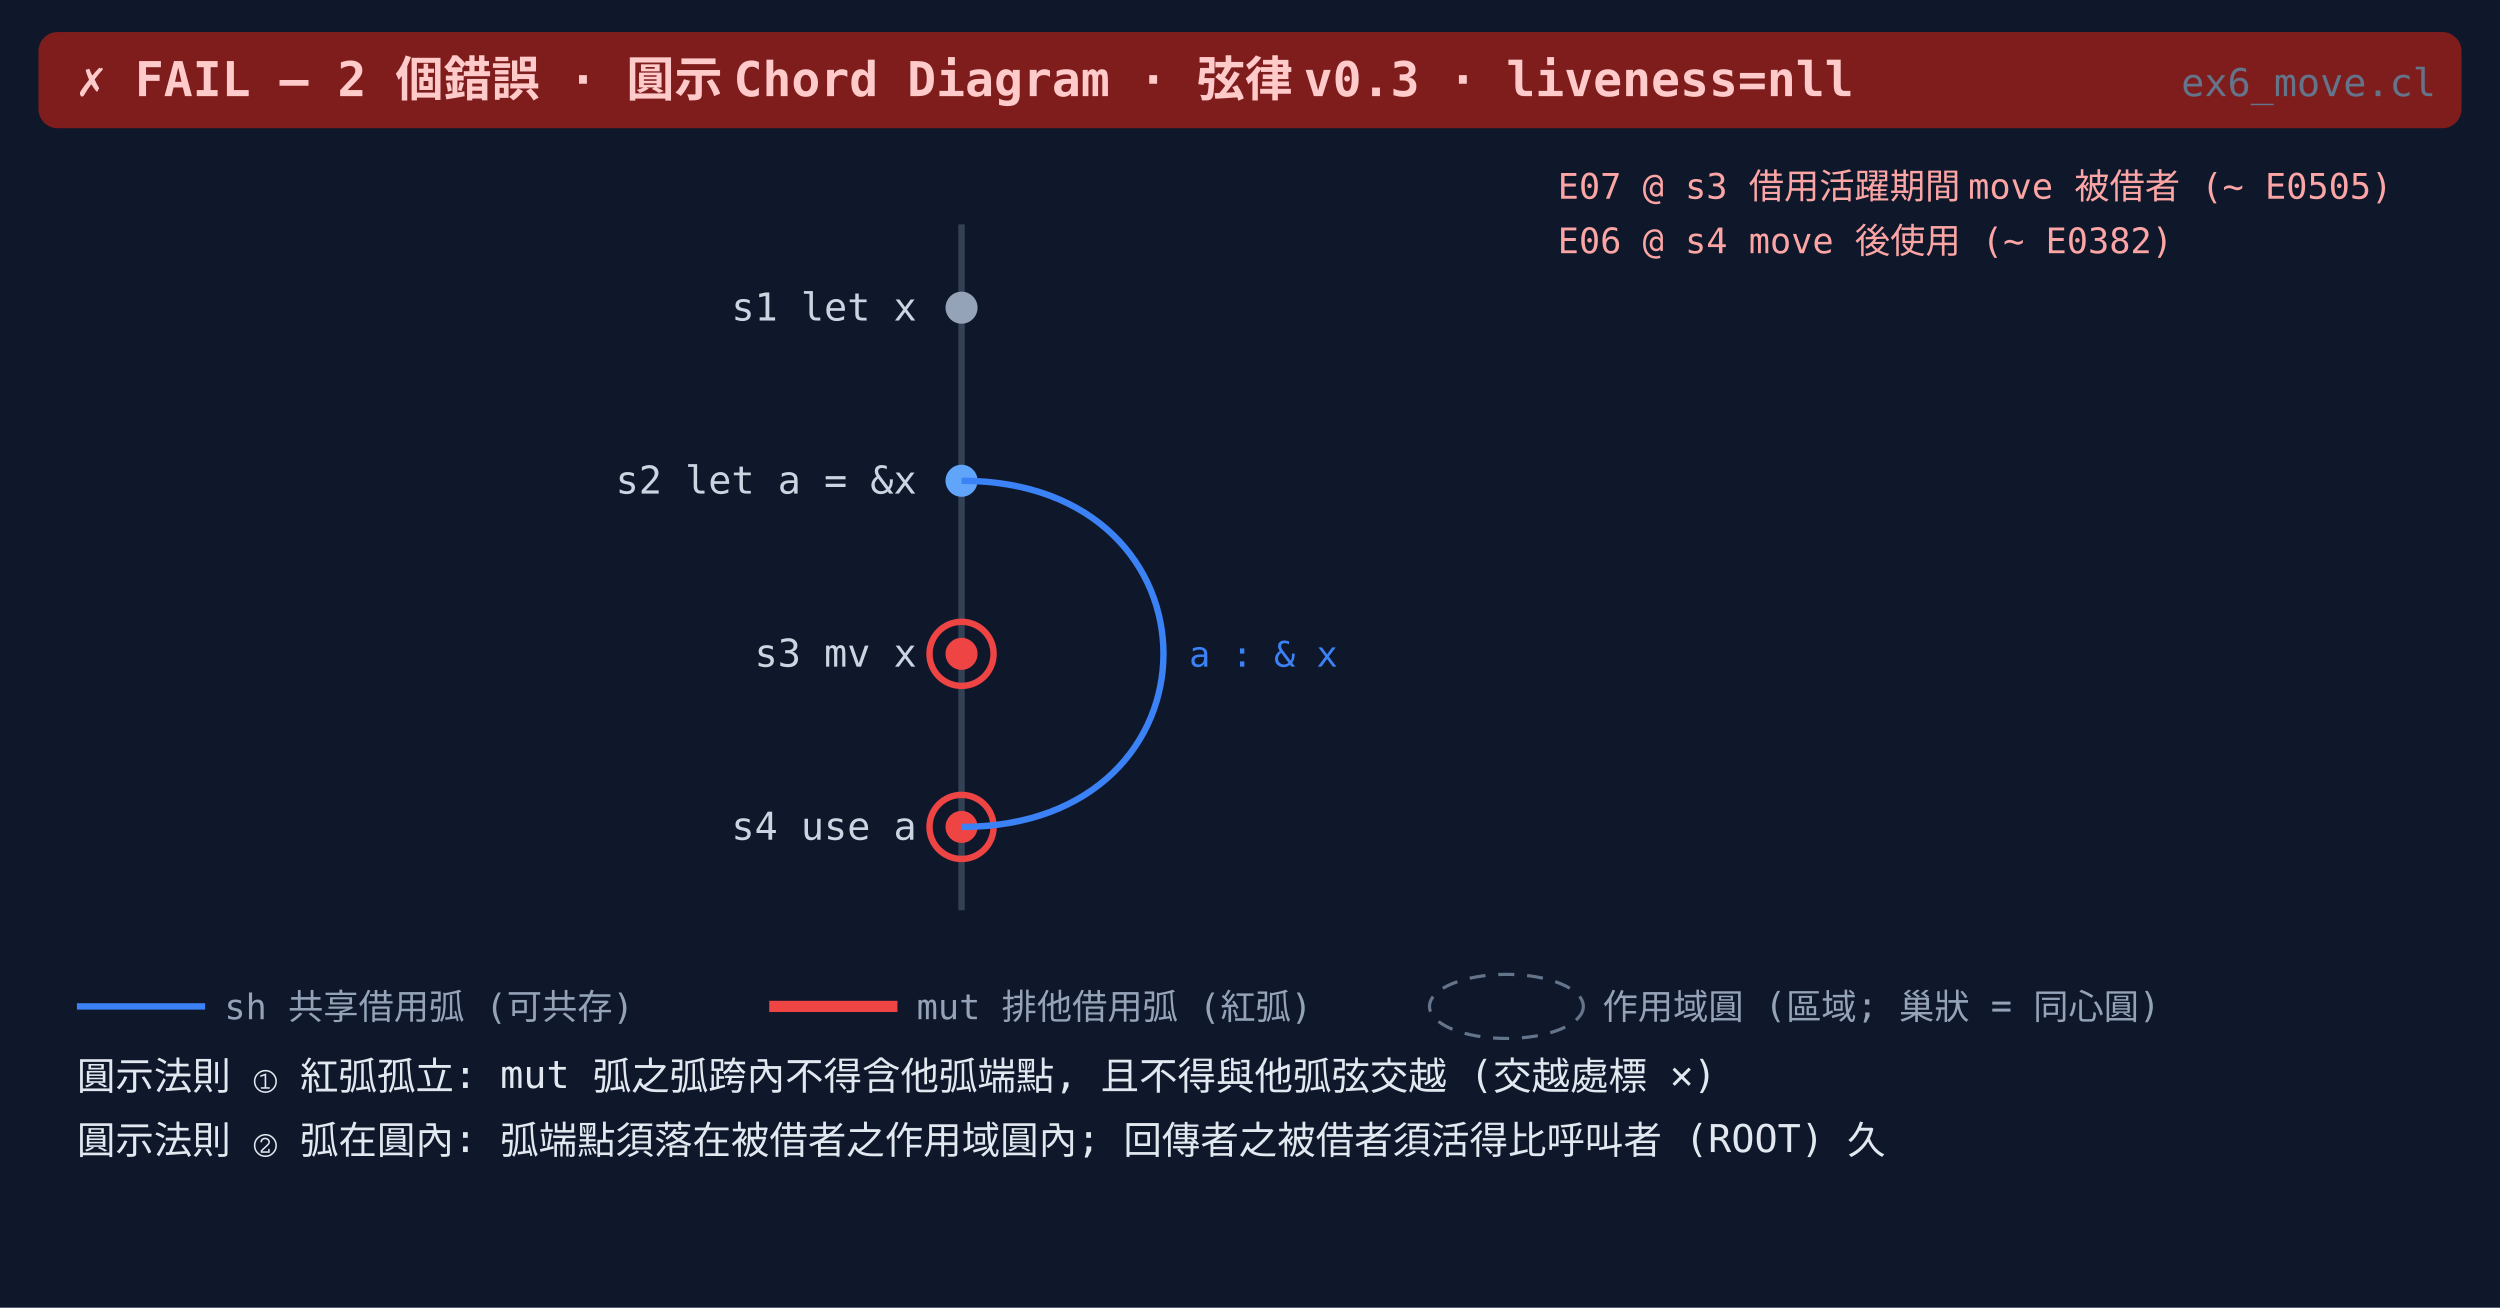
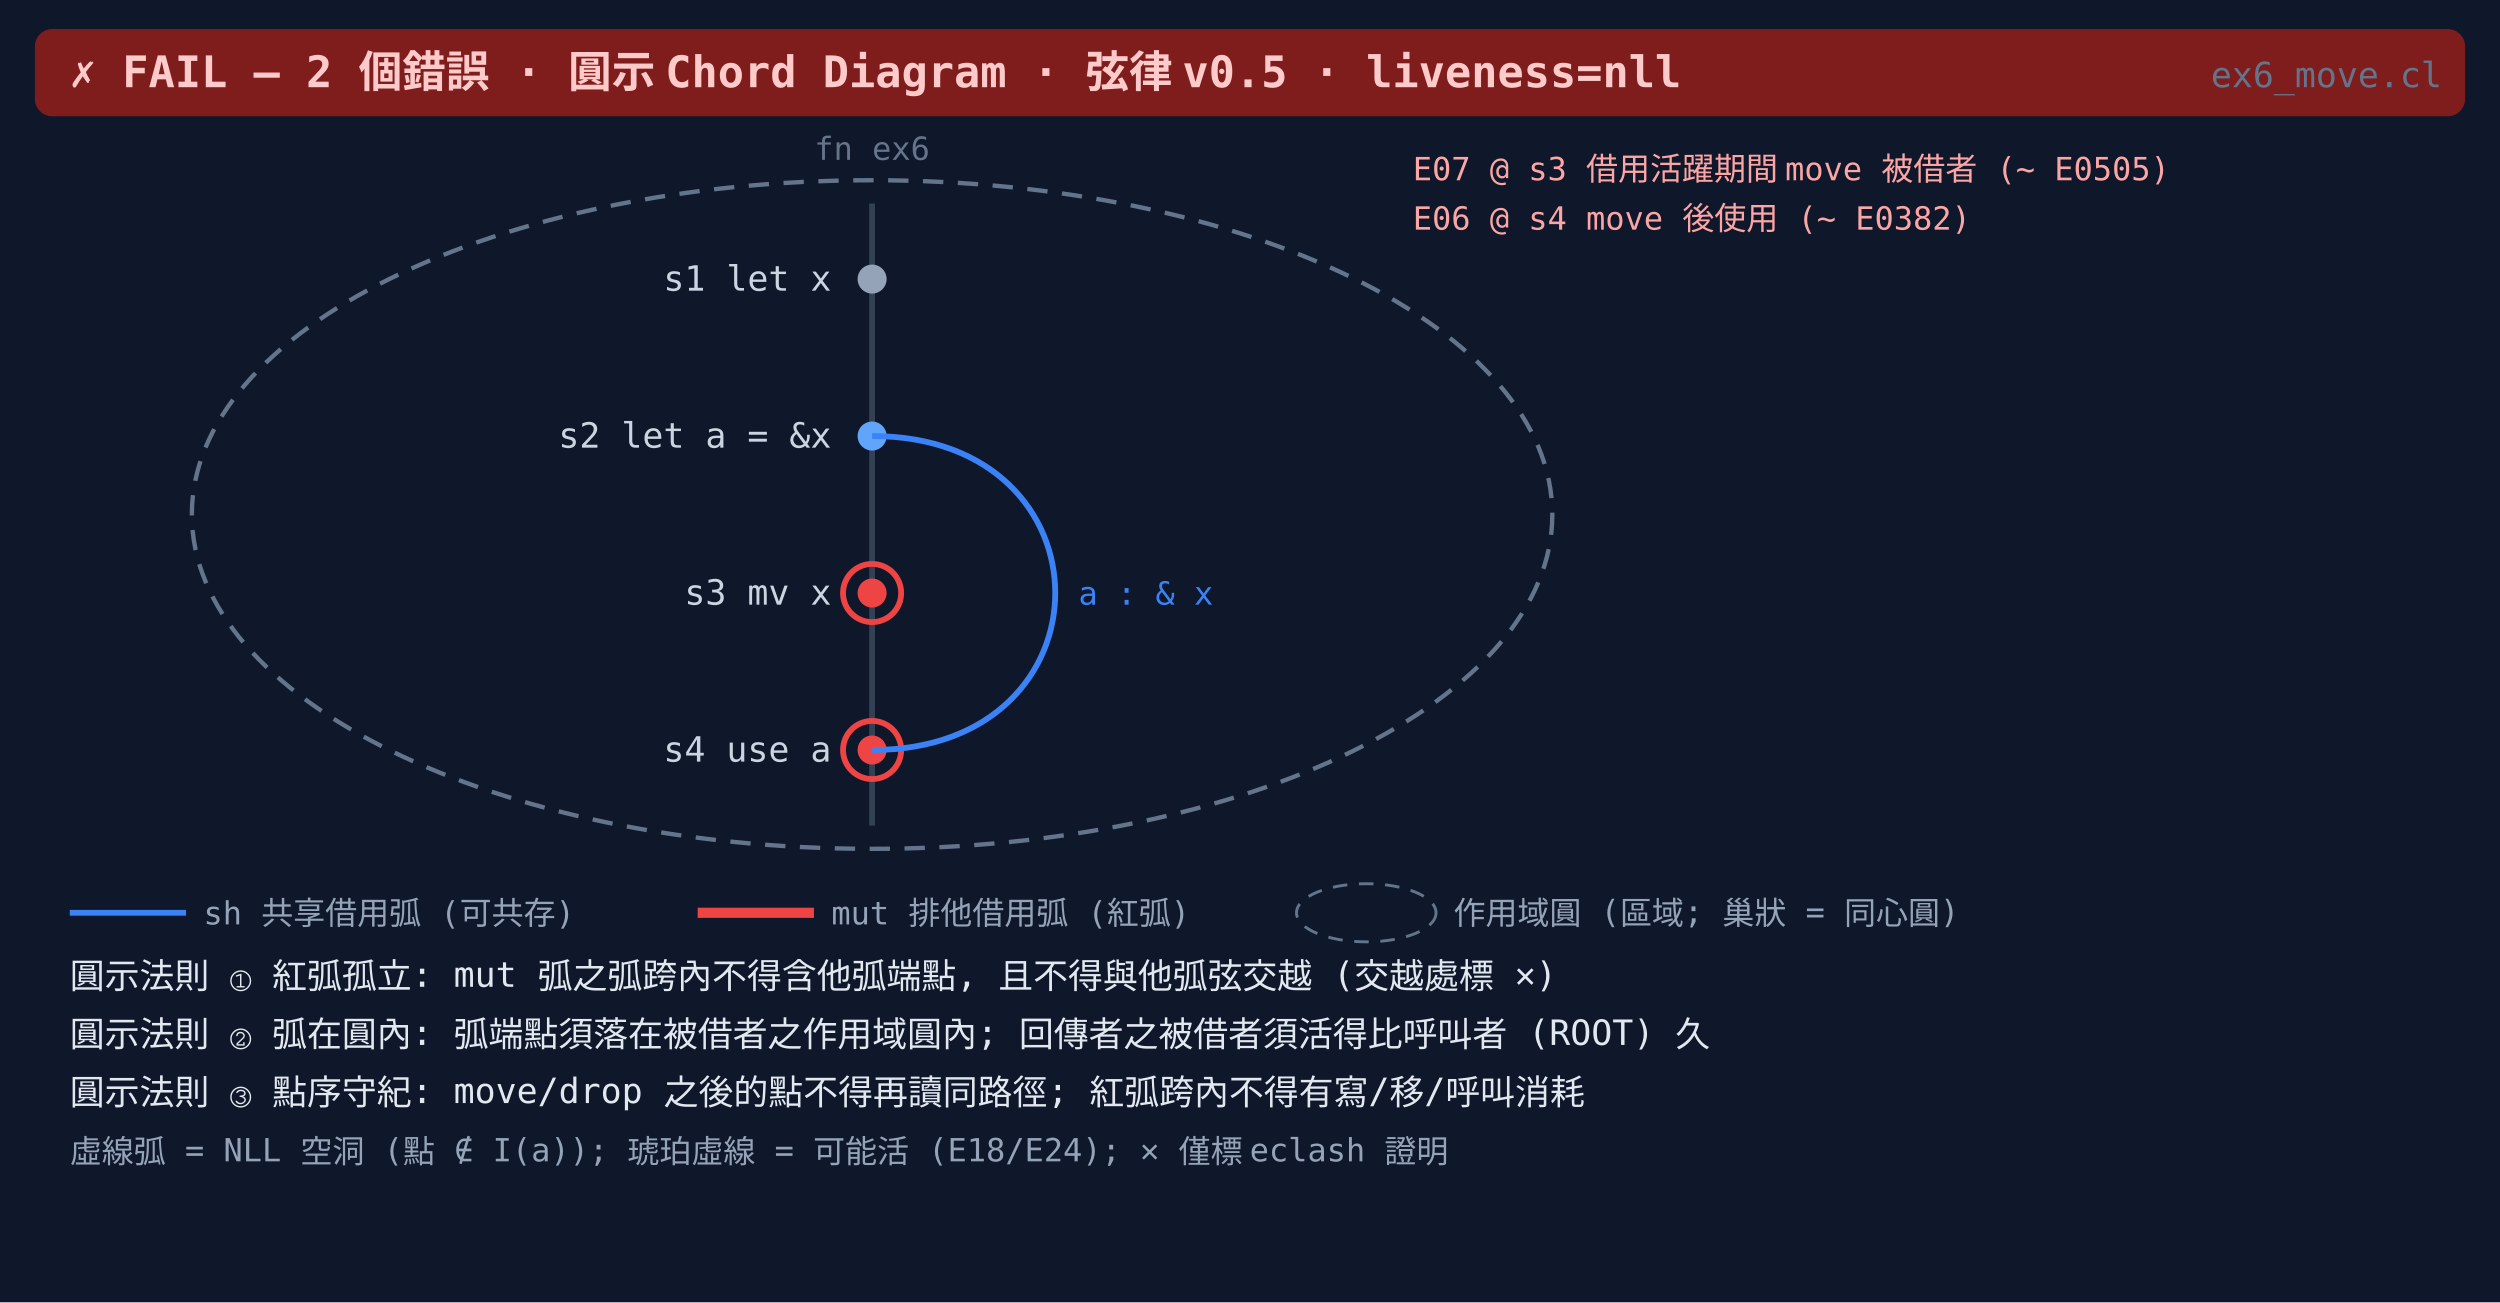
- <svg xmlns="http://www.w3.org/2000/svg" width="780" height="408" viewBox="0 0 780 408" font-family="monospace">
+ <svg xmlns="http://www.w3.org/2000/svg" width="860" height="448" viewBox="0 0 860 448" font-family="monospace">
  <rect width="100%" height="100%" fill="#0f172a" />
-   <rect x="12" y="10" width="756" height="30" rx="6" fill="#7f1d1d" />
-   <text x="24" y="30" fill="#fecaca" font-size="15" font-weight="bold">✗ FAIL — 2 個錯誤  ·  圓示 Chord Diagram · 弦律 v0.3 · liveness=nll</text>
-   <text x="760" y="30" fill="#64748b" font-size="12" text-anchor="end">ex6_move.cl</text>
+   <rect x="12" y="10" width="836" height="30" rx="6" fill="#7f1d1d" />
+   <text x="24" y="30" fill="#fecaca" font-size="15" font-weight="bold">✗ FAIL — 2 個錯誤  ·  圓示 Chord Diagram · 弦律 v0.5 · liveness=nll</text>
+   <text x="840" y="30" fill="#64748b" font-size="12" text-anchor="end">ex6_move.cl</text>
  <line x1="300" y1="70" x2="300" y2="284" stroke="#334155" stroke-width="2" />
+   <ellipse cx="300" cy="177" rx="234" ry="115" fill="none" stroke="#64748b" stroke-width="1.5" stroke-dasharray="7 5" />
+   <text x="300" y="55" fill="#64748b" font-size="11" text-anchor="middle">fn ex6</text>
  <circle cx="300" cy="96" r="5" fill="#94a3b8" />
  <text x="286" y="100" fill="#cbd5e1" font-size="12" text-anchor="end">s1  let x</text>
  <circle cx="300" cy="150" r="5" fill="#60a5fa" />
  <text x="286" y="154" fill="#cbd5e1" font-size="12" text-anchor="end">s2  let a = &amp;x</text>
  <circle cx="300" cy="204" r="5" fill="#ef4444" />
  <circle cx="300" cy="204" r="10" fill="none" stroke="#ef4444" stroke-width="2" />
  <text x="286" y="208" fill="#cbd5e1" font-size="12" text-anchor="end">s3  mv x</text>
  <circle cx="300" cy="258" r="5" fill="#ef4444" />
  <circle cx="300" cy="258" r="10" fill="none" stroke="#ef4444" stroke-width="2" />
  <text x="286" y="262" fill="#cbd5e1" font-size="12" text-anchor="end">s4  use a</text>
  <path d="M 300 150 C 384 150, 384 258, 300 258" fill="none" stroke="#3b82f6" stroke-width="2" />
  <text x="371" y="208" fill="#3b82f6" font-size="11">a : &amp; x</text>
  <text x="486" y="62" fill="#fca5a5" font-size="11">E07 @ s3  借用活躍期間 move 被借者 (~ E0505)</text>
  <text x="486" y="79" fill="#fca5a5" font-size="11">E06 @ s4  move 後使用 (~ E0382)</text>
  <line x1="24" y1="314" x2="64" y2="314" stroke="#3b82f6" stroke-width="2" />
  <text x="70" y="318" fill="#94a3b8" font-size="11">sh 共享借用弧 (可共存)</text>
  <line x1="240" y1="314" x2="280" y2="314" stroke="#ef4444" stroke-width="3.5" />
  <text x="286" y="318" fill="#94a3b8" font-size="11">mut 排他借用弧 (紅弧)</text>
  <ellipse cx="470" cy="314" rx="24" ry="10" fill="none" stroke="#64748b" stroke-dasharray="5 4" />
  <text x="500" y="318" fill="#94a3b8" font-size="11">作用域圓 (區域; 巢狀 = 同心圓)</text>
  <text x="24" y="340" fill="#e2e8f0" font-size="12">圓示法則 ① 紅弧孤立: mut 弧之弧跨內不得含他弧端點, 且不得與他弧弦交越 (交越處標 ✕)</text>
  <text x="24" y="360" fill="#e2e8f0" font-size="12">圓示法則 ② 弧在圓內: 弧端點須落在被借者之作用域圓內; 回傳者之被借者須活得比呼叫者 (ROOT) 久</text>
+   <text x="24" y="380" fill="#e2e8f0" font-size="12">圓示法則 ③ 點序守紀: move/drop 之後的點不得再讀同路徑; 紅弧跨內不得有寫/移/呼叫消耗</text>
+   <text x="24" y="400" fill="#94a3b8" font-size="11">虛線弧 = NLL 空洞 (點 ∉ I(a)); 琥珀虛線 = 可能活 (E18/E24); ✕ 僅標 eclash 證明</text>
</svg>
